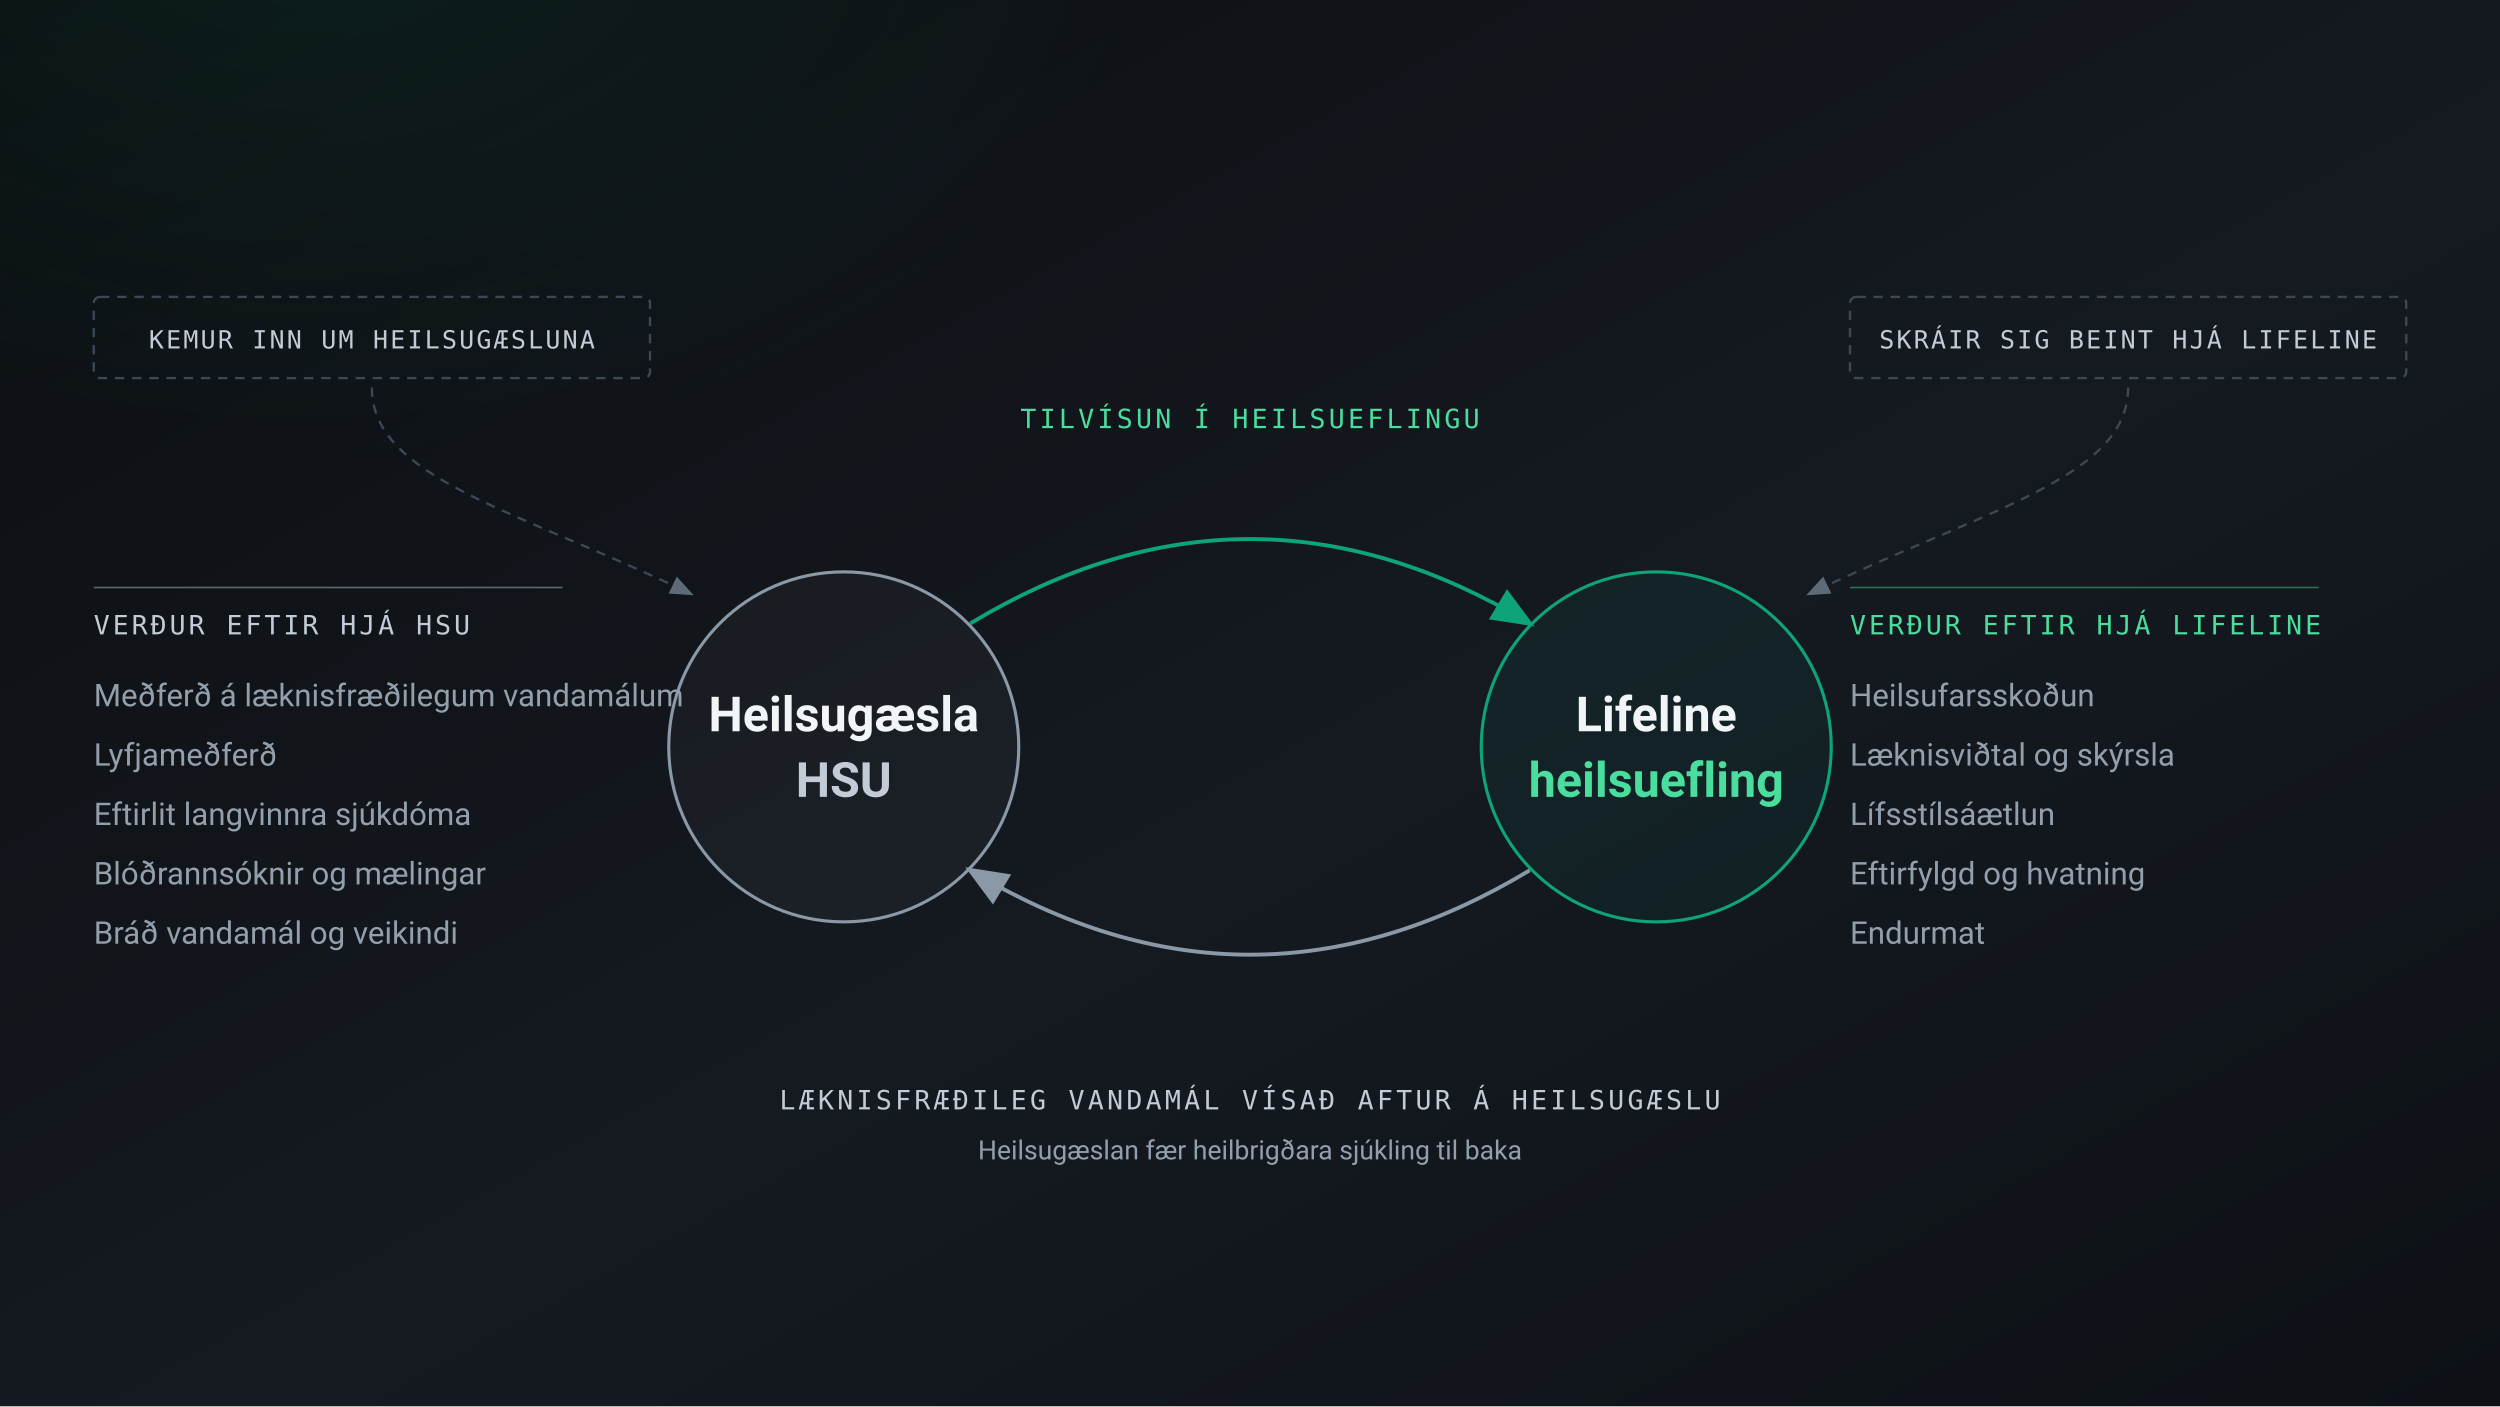
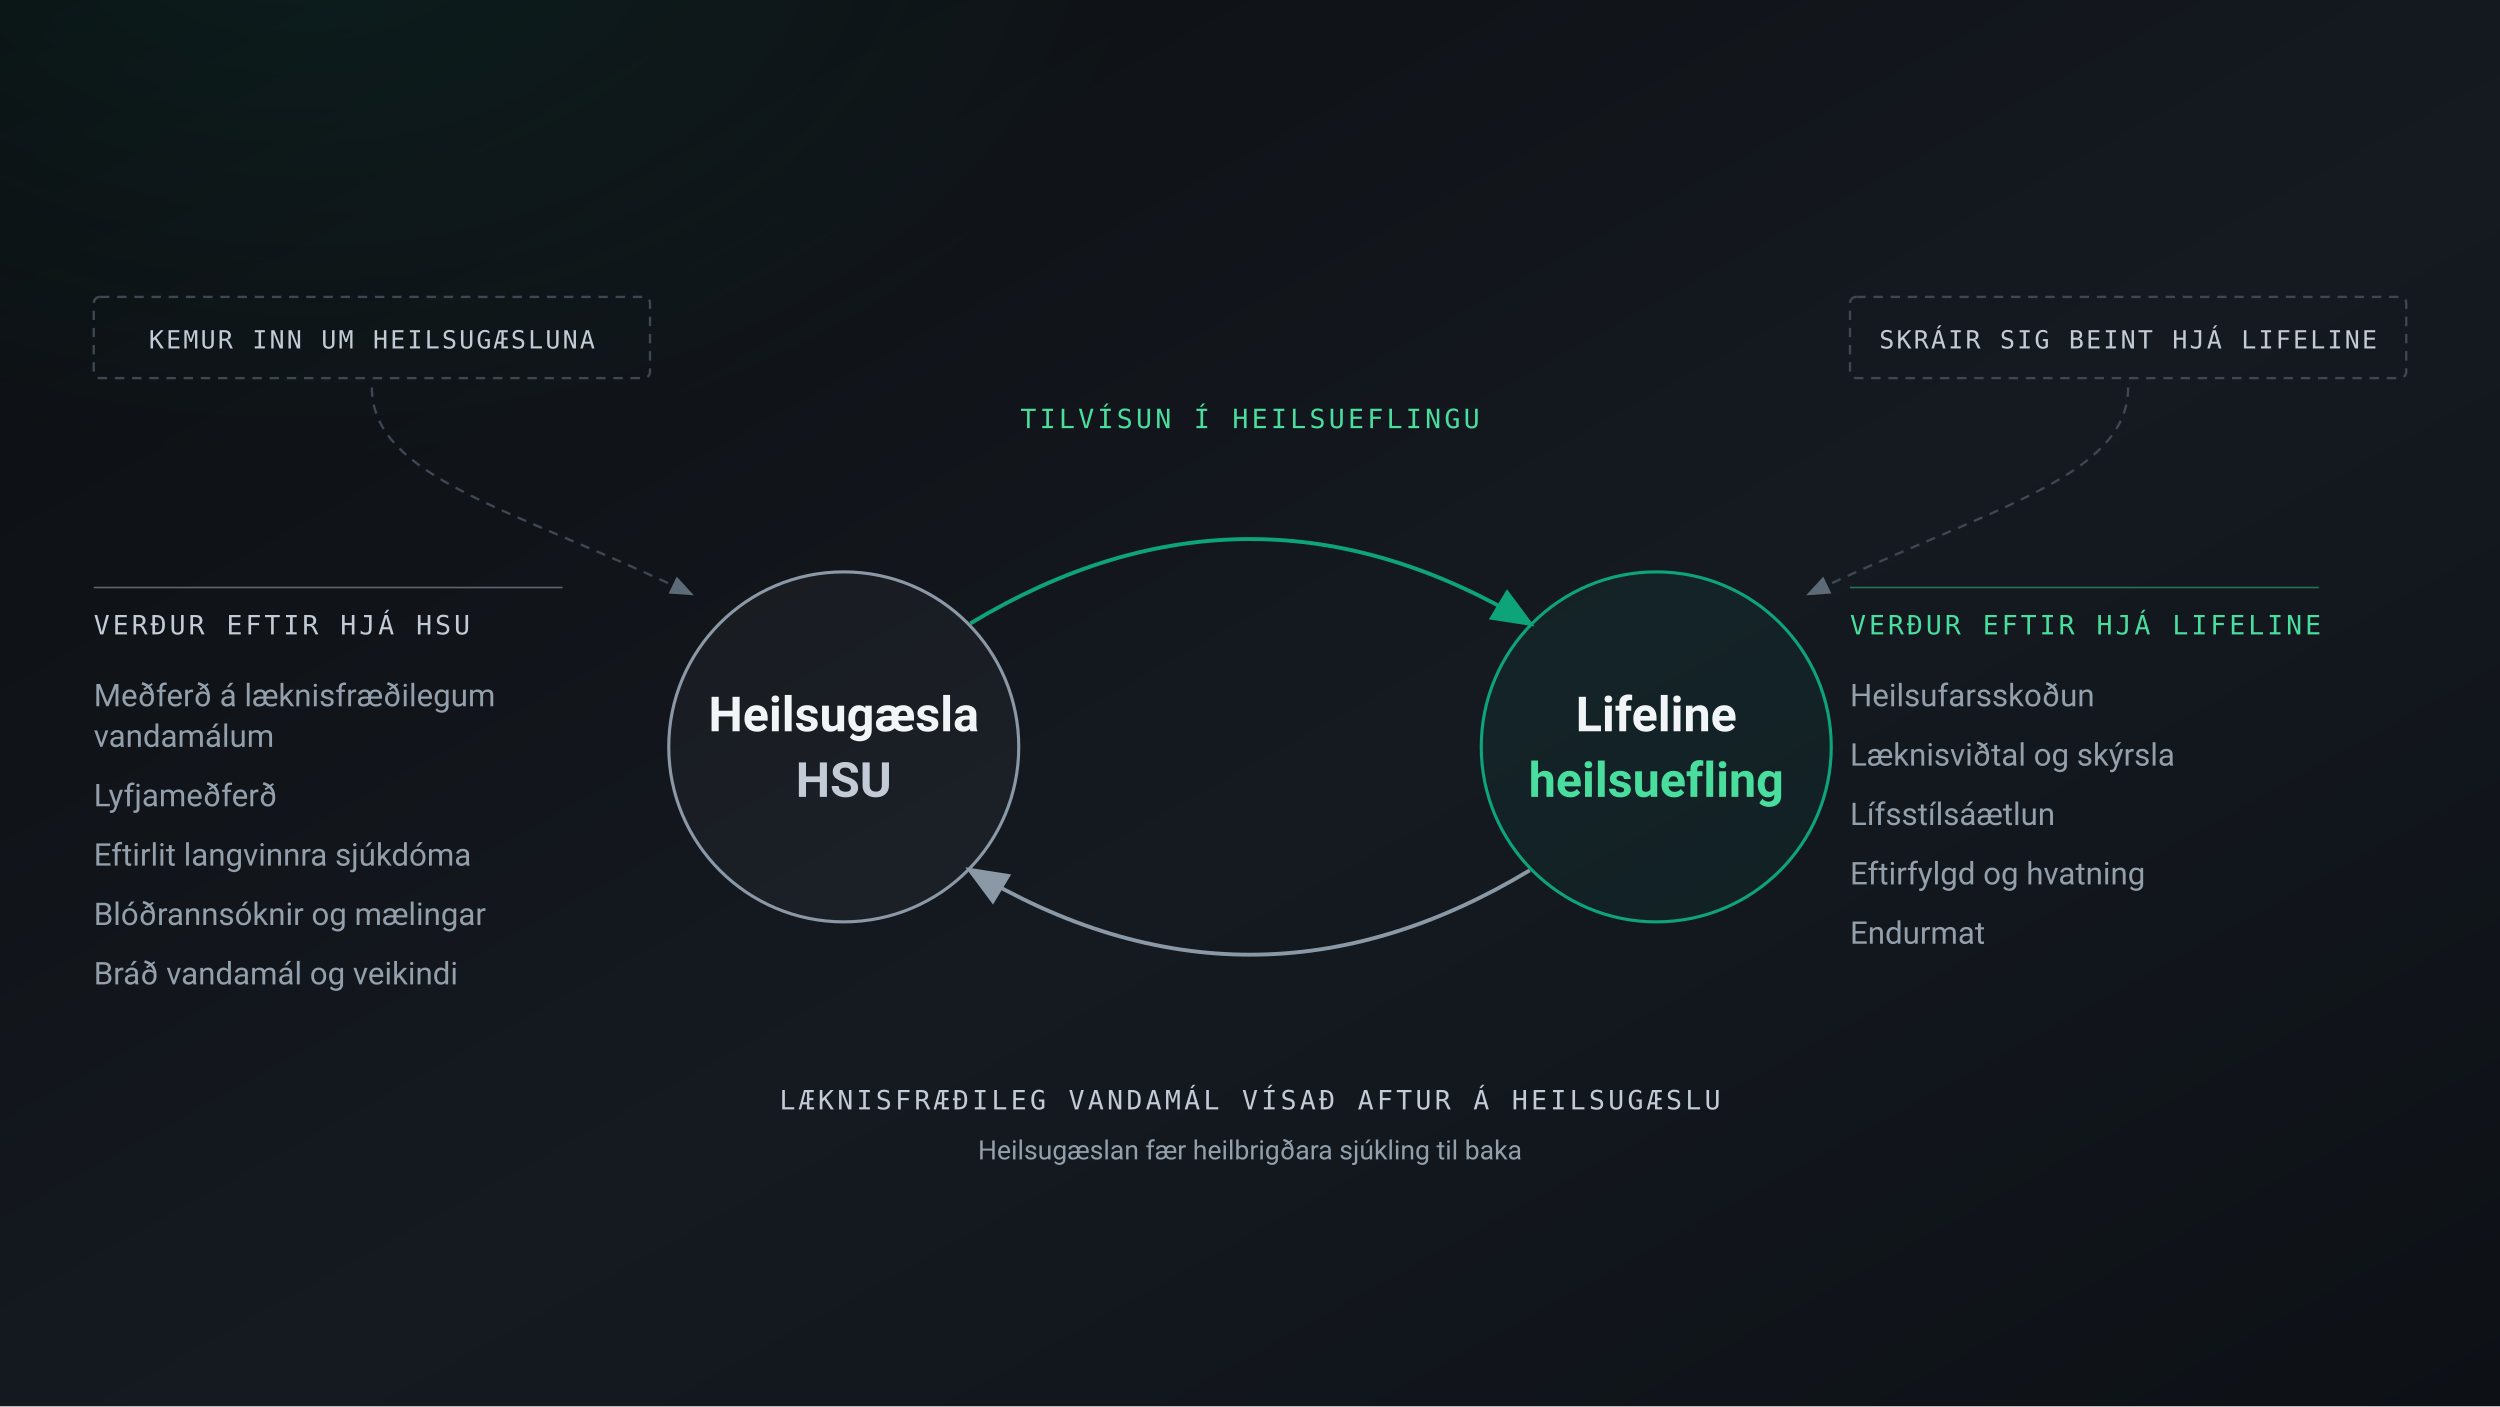
<svg xmlns="http://www.w3.org/2000/svg" viewBox="0 0 1600 900" width="1600" height="900" role="img" aria-label="Hringrás þjónustunnar: íbúi kemur inn um heilsugæslu HSU eða beint hjá Lifeline. HSU vísar í heilsueflingu, Lifeline vísar læknisfræðilegum vandamálum aftur á heilsugæslu.">
  <defs>
    <linearGradient id="bg" x1="0" y1="0" x2="1" y2="1">
      <stop offset="0%" stop-color="#0b0d10" />
      <stop offset="55%" stop-color="#151a21" />
      <stop offset="100%" stop-color="#0d1116" />
    </linearGradient>
    <radialGradient id="lift" cx="50%" cy="50%" r="50%">
      <stop offset="0%" stop-color="#0EA47A" stop-opacity=".10" />
      <stop offset="60%" stop-color="#0EA47A" stop-opacity="0" />
      <stop offset="100%" stop-color="#0EA47A" stop-opacity="0" />
    </radialGradient>
    <marker id="arrE" markerWidth="11" markerHeight="9" refX="9.5" refY="4.5" orient="auto">
      <path d="M0,0 L11,4.5 L0,9 Z" fill="#0EA47A" />
    </marker>
    <marker id="arrS" markerWidth="11" markerHeight="9" refX="9.5" refY="4.5" orient="auto">
      <path d="M0,0 L11,4.5 L0,9 Z" fill="#8b98a6" />
    </marker>
    <marker id="arrD" markerWidth="10" markerHeight="8" refX="8.5" refY="4" orient="auto">
      <path d="M0,0 L10,4 L0,8 Z" fill="#5d6b78" />
    </marker>
  </defs>
  <rect width="1600" height="900" fill="url(#bg)" />
  <ellipse cx="200" cy="-60" rx="900" ry="600" fill="url(#lift)" />
  <g transform="translate(0,148)">
    <g>
      <rect x="60" y="42" width="356" height="52" rx="4" fill="none" stroke="#3d4854" stroke-width="1.5" stroke-dasharray="6 5" />
      <text x="238" y="75" font-family="ui-monospace, SFMono-Regular, Menlo, 'Cascadia Mono', Consolas, monospace" font-size="16" letter-spacing="1.4" fill="#c3ccd6" text-anchor="middle">KEMUR INN UM HEILSUGÆSLUNA</text>
      <path d="M 238 100 C 238 158, 330 178, 442 232" fill="none" stroke="#3d4854" stroke-width="1.5" stroke-dasharray="6 5" marker-end="url(#arrD)" />
      <rect x="1184" y="42" width="356" height="52" rx="4" fill="none" stroke="#3d4854" stroke-width="1.5" stroke-dasharray="6 5" />
      <text x="1362" y="75" font-family="ui-monospace, SFMono-Regular, Menlo, 'Cascadia Mono', Consolas, monospace" font-size="16" letter-spacing="1.4" fill="#c3ccd6" text-anchor="middle">SKRÁIR SIG BEINT HJÁ LIFELINE</text>
      <path d="M 1362 100 C 1362 158, 1270 178, 1158 232" fill="none" stroke="#3d4854" stroke-width="1.5" stroke-dasharray="6 5" marker-end="url(#arrD)" />
    </g>
    <path d="M 621 251 Q 800 143 979 251" fill="none" stroke="#0EA47A" stroke-width="2.5" marker-end="url(#arrE)" />
    <text x="800" y="126" font-family="ui-monospace, SFMono-Regular, Menlo, 'Cascadia Mono', Consolas, monospace" font-size="17" letter-spacing="2.1" fill="#4ADE9E" text-anchor="middle">TILVÍSUN Í HEILSUEFLINGU</text>
    <path d="M 979 409 Q 800 517 621 409" fill="none" stroke="#8b98a6" stroke-width="2.5" marker-end="url(#arrS)" />
    <text x="800" y="562" font-family="ui-monospace, SFMono-Regular, Menlo, 'Cascadia Mono', Consolas, monospace" font-size="17" letter-spacing="2.1" fill="#c3ccd6" text-anchor="middle">LÆKNISFRÆÐILEG VANDAMÁL VÍSAÐ AFTUR Á HEILSUGÆSLU</text>
    <text x="800" y="594" font-family="system-ui, -apple-system, 'Segoe UI', Roboto, 'Helvetica Neue', Arial, sans-serif" font-size="17" fill="#93a0ac" text-anchor="middle">Heilsugæslan fær heilbrigðara sjúkling til baka</text>
    <circle cx="540" cy="330" r="112" fill="#ffffff" fill-opacity=".035" stroke="#8b98a6" stroke-width="2" />
    <text x="540" y="320" font-family="system-ui, -apple-system, 'Segoe UI', Roboto, 'Helvetica Neue', Arial, sans-serif" font-size="31" font-weight="700" fill="#f2f5f7" text-anchor="middle">Heilsugæsla</text>
    <text x="540" y="362" font-family="system-ui, -apple-system, 'Segoe UI', Roboto, 'Helvetica Neue', Arial, sans-serif" font-size="31" font-weight="700" fill="#c3ccd6" text-anchor="middle">HSU</text>
    <circle cx="1060" cy="330" r="112" fill="#0EA47A" fill-opacity=".07" stroke="#0EA47A" stroke-width="2" />
    <text x="1060" y="320" font-family="system-ui, -apple-system, 'Segoe UI', Roboto, 'Helvetica Neue', Arial, sans-serif" font-size="31" font-weight="700" fill="#f2f5f7" text-anchor="middle">Lifeline</text>
    <text x="1060" y="362" font-family="system-ui, -apple-system, 'Segoe UI', Roboto, 'Helvetica Neue', Arial, sans-serif" font-size="31" font-weight="700" fill="#4ADE9E" text-anchor="middle">heilsuefling</text>
    <line x1="60" y1="228" x2="360" y2="228" stroke="#c3ccd6" stroke-opacity=".45" stroke-width="1" />
    <text x="60" y="258" font-family="ui-monospace, SFMono-Regular, Menlo, 'Cascadia Mono', Consolas, monospace" font-size="17" letter-spacing="1.9" fill="#c3ccd6">VERÐUR EFTIR HJÁ HSU</text>
-     <text x="60" y="304" font-family="system-ui, -apple-system, 'Segoe UI', Roboto, 'Helvetica Neue', Arial, sans-serif" font-size="20" fill="#93a0ac">Meðferð á læknisfræðilegum vandamálum</text>
-     <text x="60" y="342" font-family="system-ui, -apple-system, 'Segoe UI', Roboto, 'Helvetica Neue', Arial, sans-serif" font-size="20" fill="#93a0ac">Lyfjameðferð</text>
-     <text x="60" y="380" font-family="system-ui, -apple-system, 'Segoe UI', Roboto, 'Helvetica Neue', Arial, sans-serif" font-size="20" fill="#93a0ac">Eftirlit langvinnra sjúkdóma</text>
-     <text x="60" y="418" font-family="system-ui, -apple-system, 'Segoe UI', Roboto, 'Helvetica Neue', Arial, sans-serif" font-size="20" fill="#93a0ac">Blóðrannsóknir og mælingar</text>
-     <text x="60" y="456" font-family="system-ui, -apple-system, 'Segoe UI', Roboto, 'Helvetica Neue', Arial, sans-serif" font-size="20" fill="#93a0ac">Bráð vandamál og veikindi</text>
+     <text x="60" y="304" font-family="system-ui, -apple-system, 'Segoe UI', Roboto, 'Helvetica Neue', Arial, sans-serif" font-size="20" fill="#93a0ac">Meðferð á læknisfræðilegum</text>
+     <text x="60" y="330" font-family="system-ui, -apple-system, 'Segoe UI', Roboto, 'Helvetica Neue', Arial, sans-serif" font-size="20" fill="#93a0ac">vandamálum</text>
+     <text x="60" y="368" font-family="system-ui, -apple-system, 'Segoe UI', Roboto, 'Helvetica Neue', Arial, sans-serif" font-size="20" fill="#93a0ac">Lyfjameðferð</text>
+     <text x="60" y="406" font-family="system-ui, -apple-system, 'Segoe UI', Roboto, 'Helvetica Neue', Arial, sans-serif" font-size="20" fill="#93a0ac">Eftirlit langvinnra sjúkdóma</text>
+     <text x="60" y="444" font-family="system-ui, -apple-system, 'Segoe UI', Roboto, 'Helvetica Neue', Arial, sans-serif" font-size="20" fill="#93a0ac">Blóðrannsóknir og mælingar</text>
+     <text x="60" y="482" font-family="system-ui, -apple-system, 'Segoe UI', Roboto, 'Helvetica Neue', Arial, sans-serif" font-size="20" fill="#93a0ac">Bráð vandamál og veikindi</text>
    <line x1="1184" y1="228" x2="1484" y2="228" stroke="#4ADE9E" stroke-opacity=".45" stroke-width="1" />
    <text x="1184" y="258" font-family="ui-monospace, SFMono-Regular, Menlo, 'Cascadia Mono', Consolas, monospace" font-size="17" letter-spacing="1.9" fill="#4ADE9E">VERÐUR EFTIR HJÁ LIFELINE</text>
    <text x="1184" y="304" font-family="system-ui, -apple-system, 'Segoe UI', Roboto, 'Helvetica Neue', Arial, sans-serif" font-size="20" fill="#93a0ac">Heilsufarsskoðun</text>
    <text x="1184" y="342" font-family="system-ui, -apple-system, 'Segoe UI', Roboto, 'Helvetica Neue', Arial, sans-serif" font-size="20" fill="#93a0ac">Læknisviðtal og skýrsla</text>
    <text x="1184" y="380" font-family="system-ui, -apple-system, 'Segoe UI', Roboto, 'Helvetica Neue', Arial, sans-serif" font-size="20" fill="#93a0ac">Lífsstílsáætlun</text>
    <text x="1184" y="418" font-family="system-ui, -apple-system, 'Segoe UI', Roboto, 'Helvetica Neue', Arial, sans-serif" font-size="20" fill="#93a0ac">Eftirfylgd og hvatning</text>
    <text x="1184" y="456" font-family="system-ui, -apple-system, 'Segoe UI', Roboto, 'Helvetica Neue', Arial, sans-serif" font-size="20" fill="#93a0ac">Endurmat</text>
  </g>
</svg>
